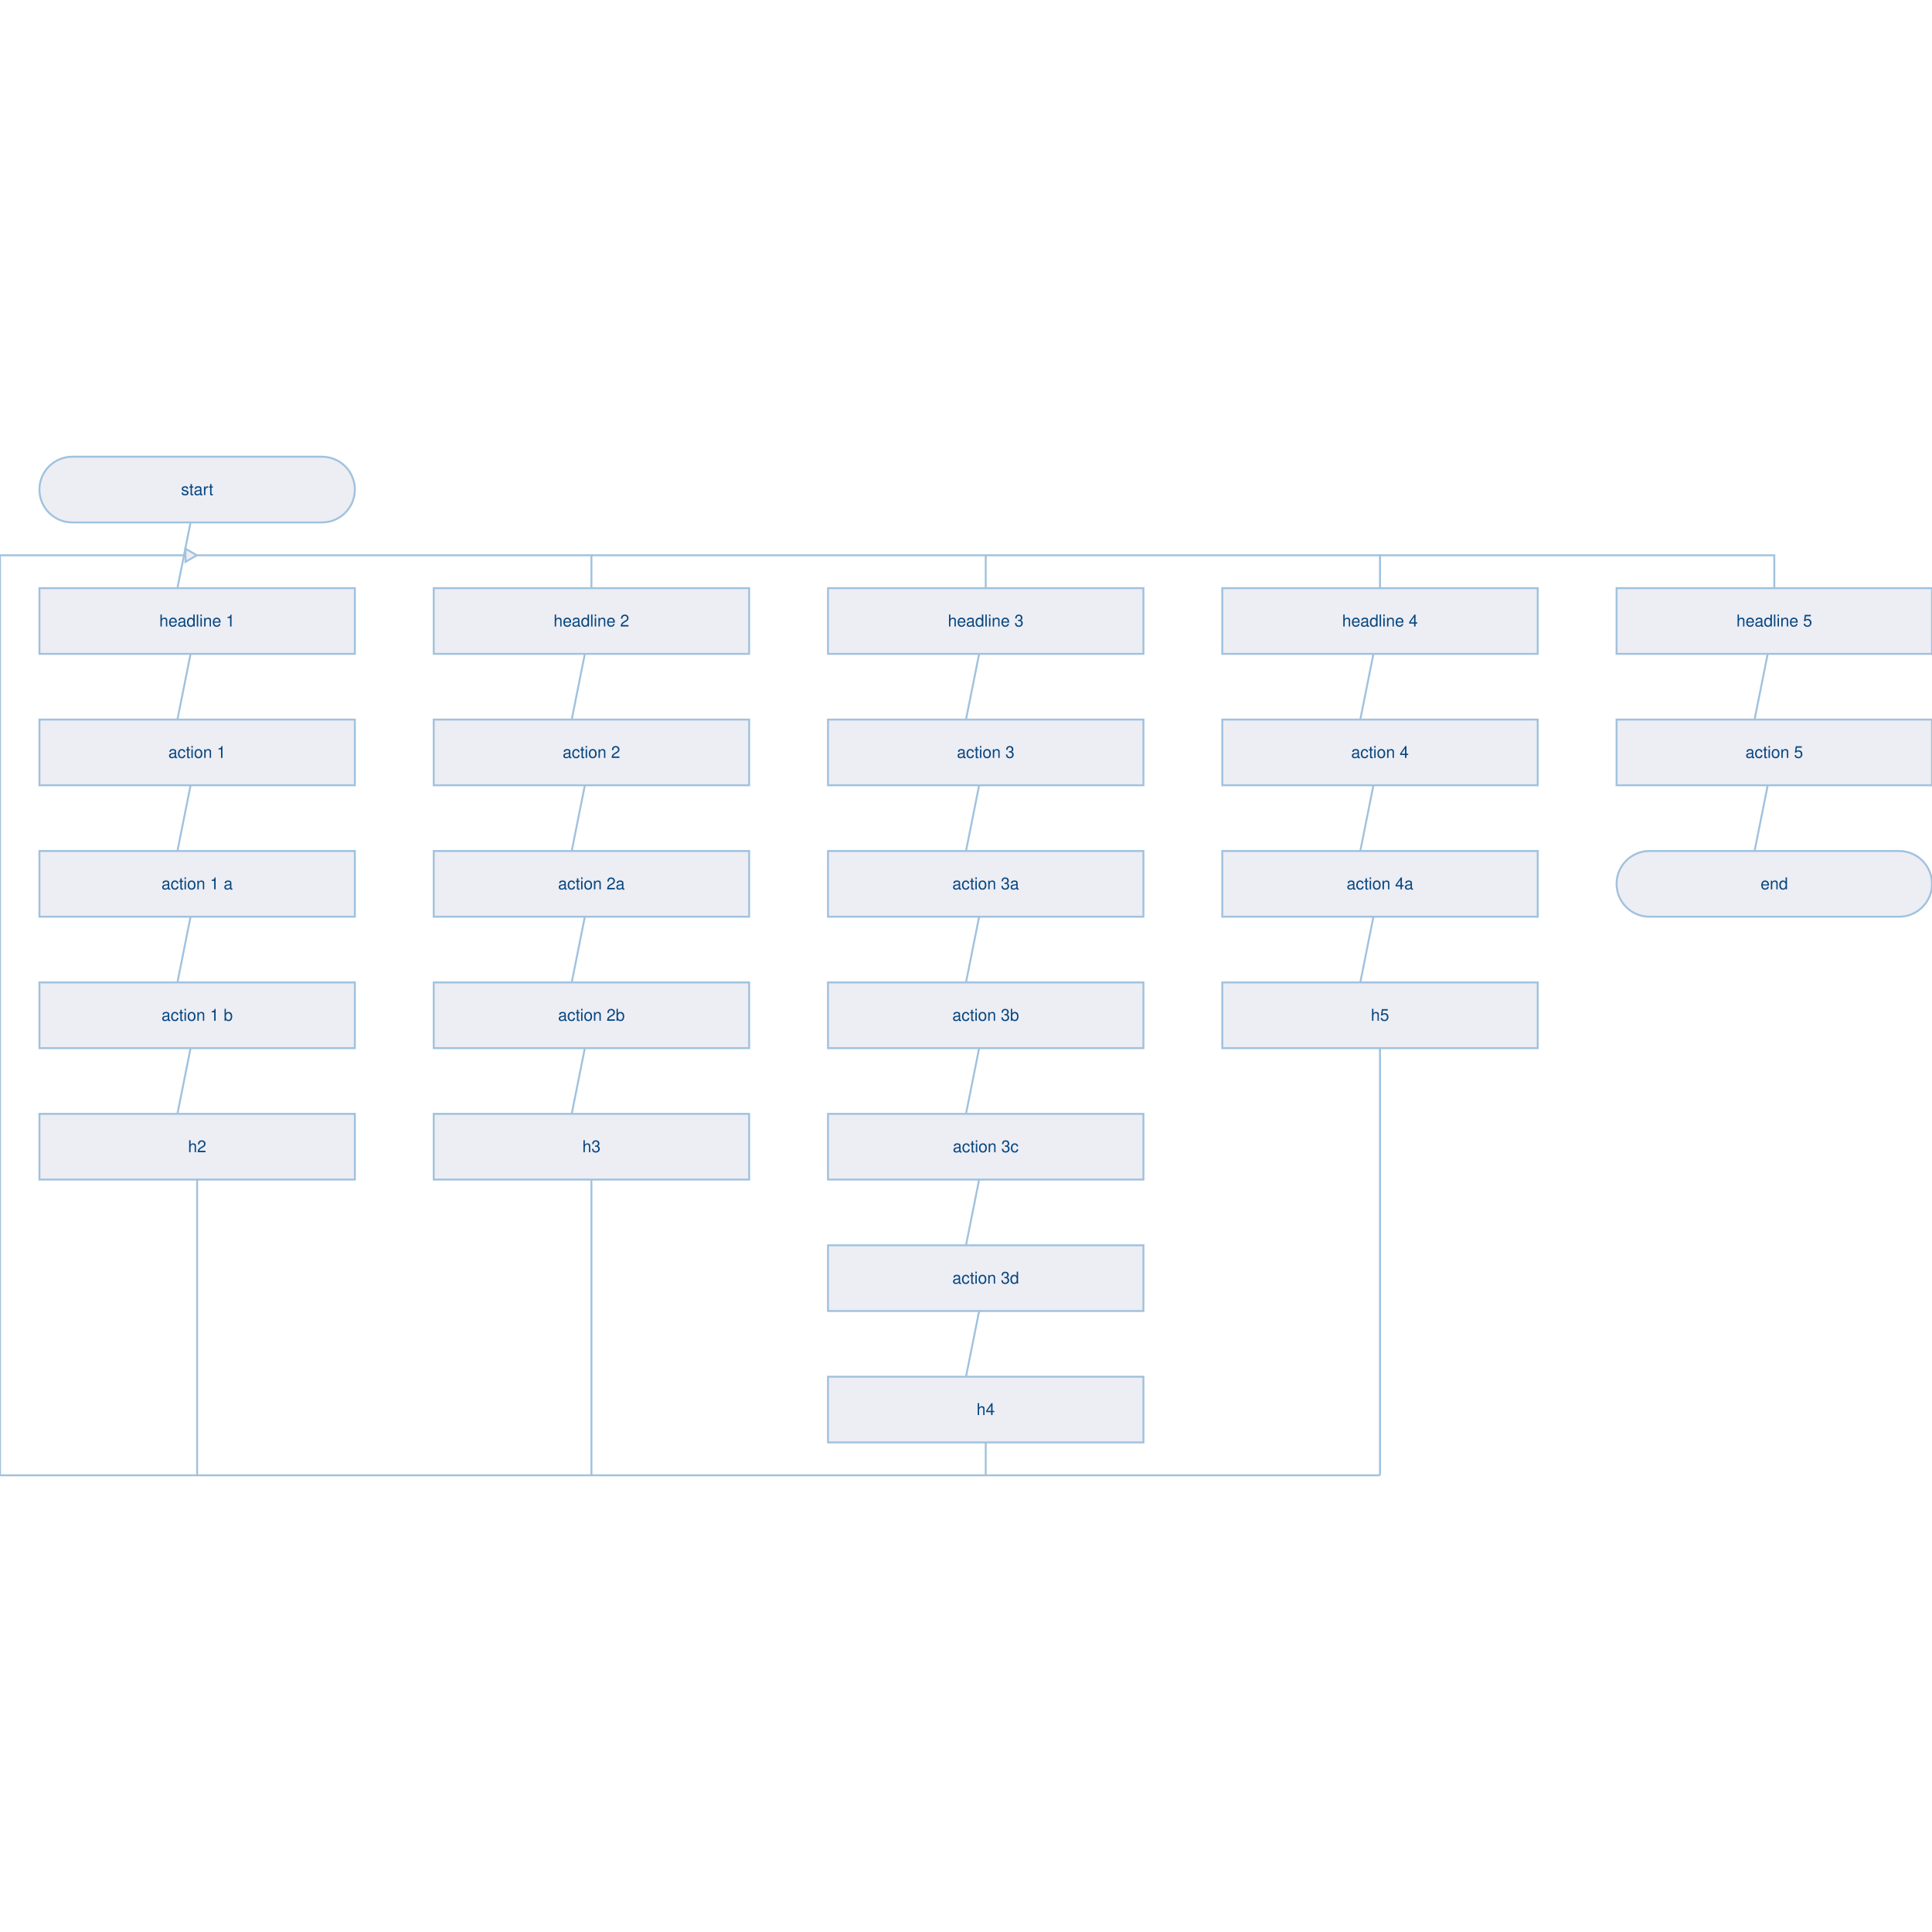
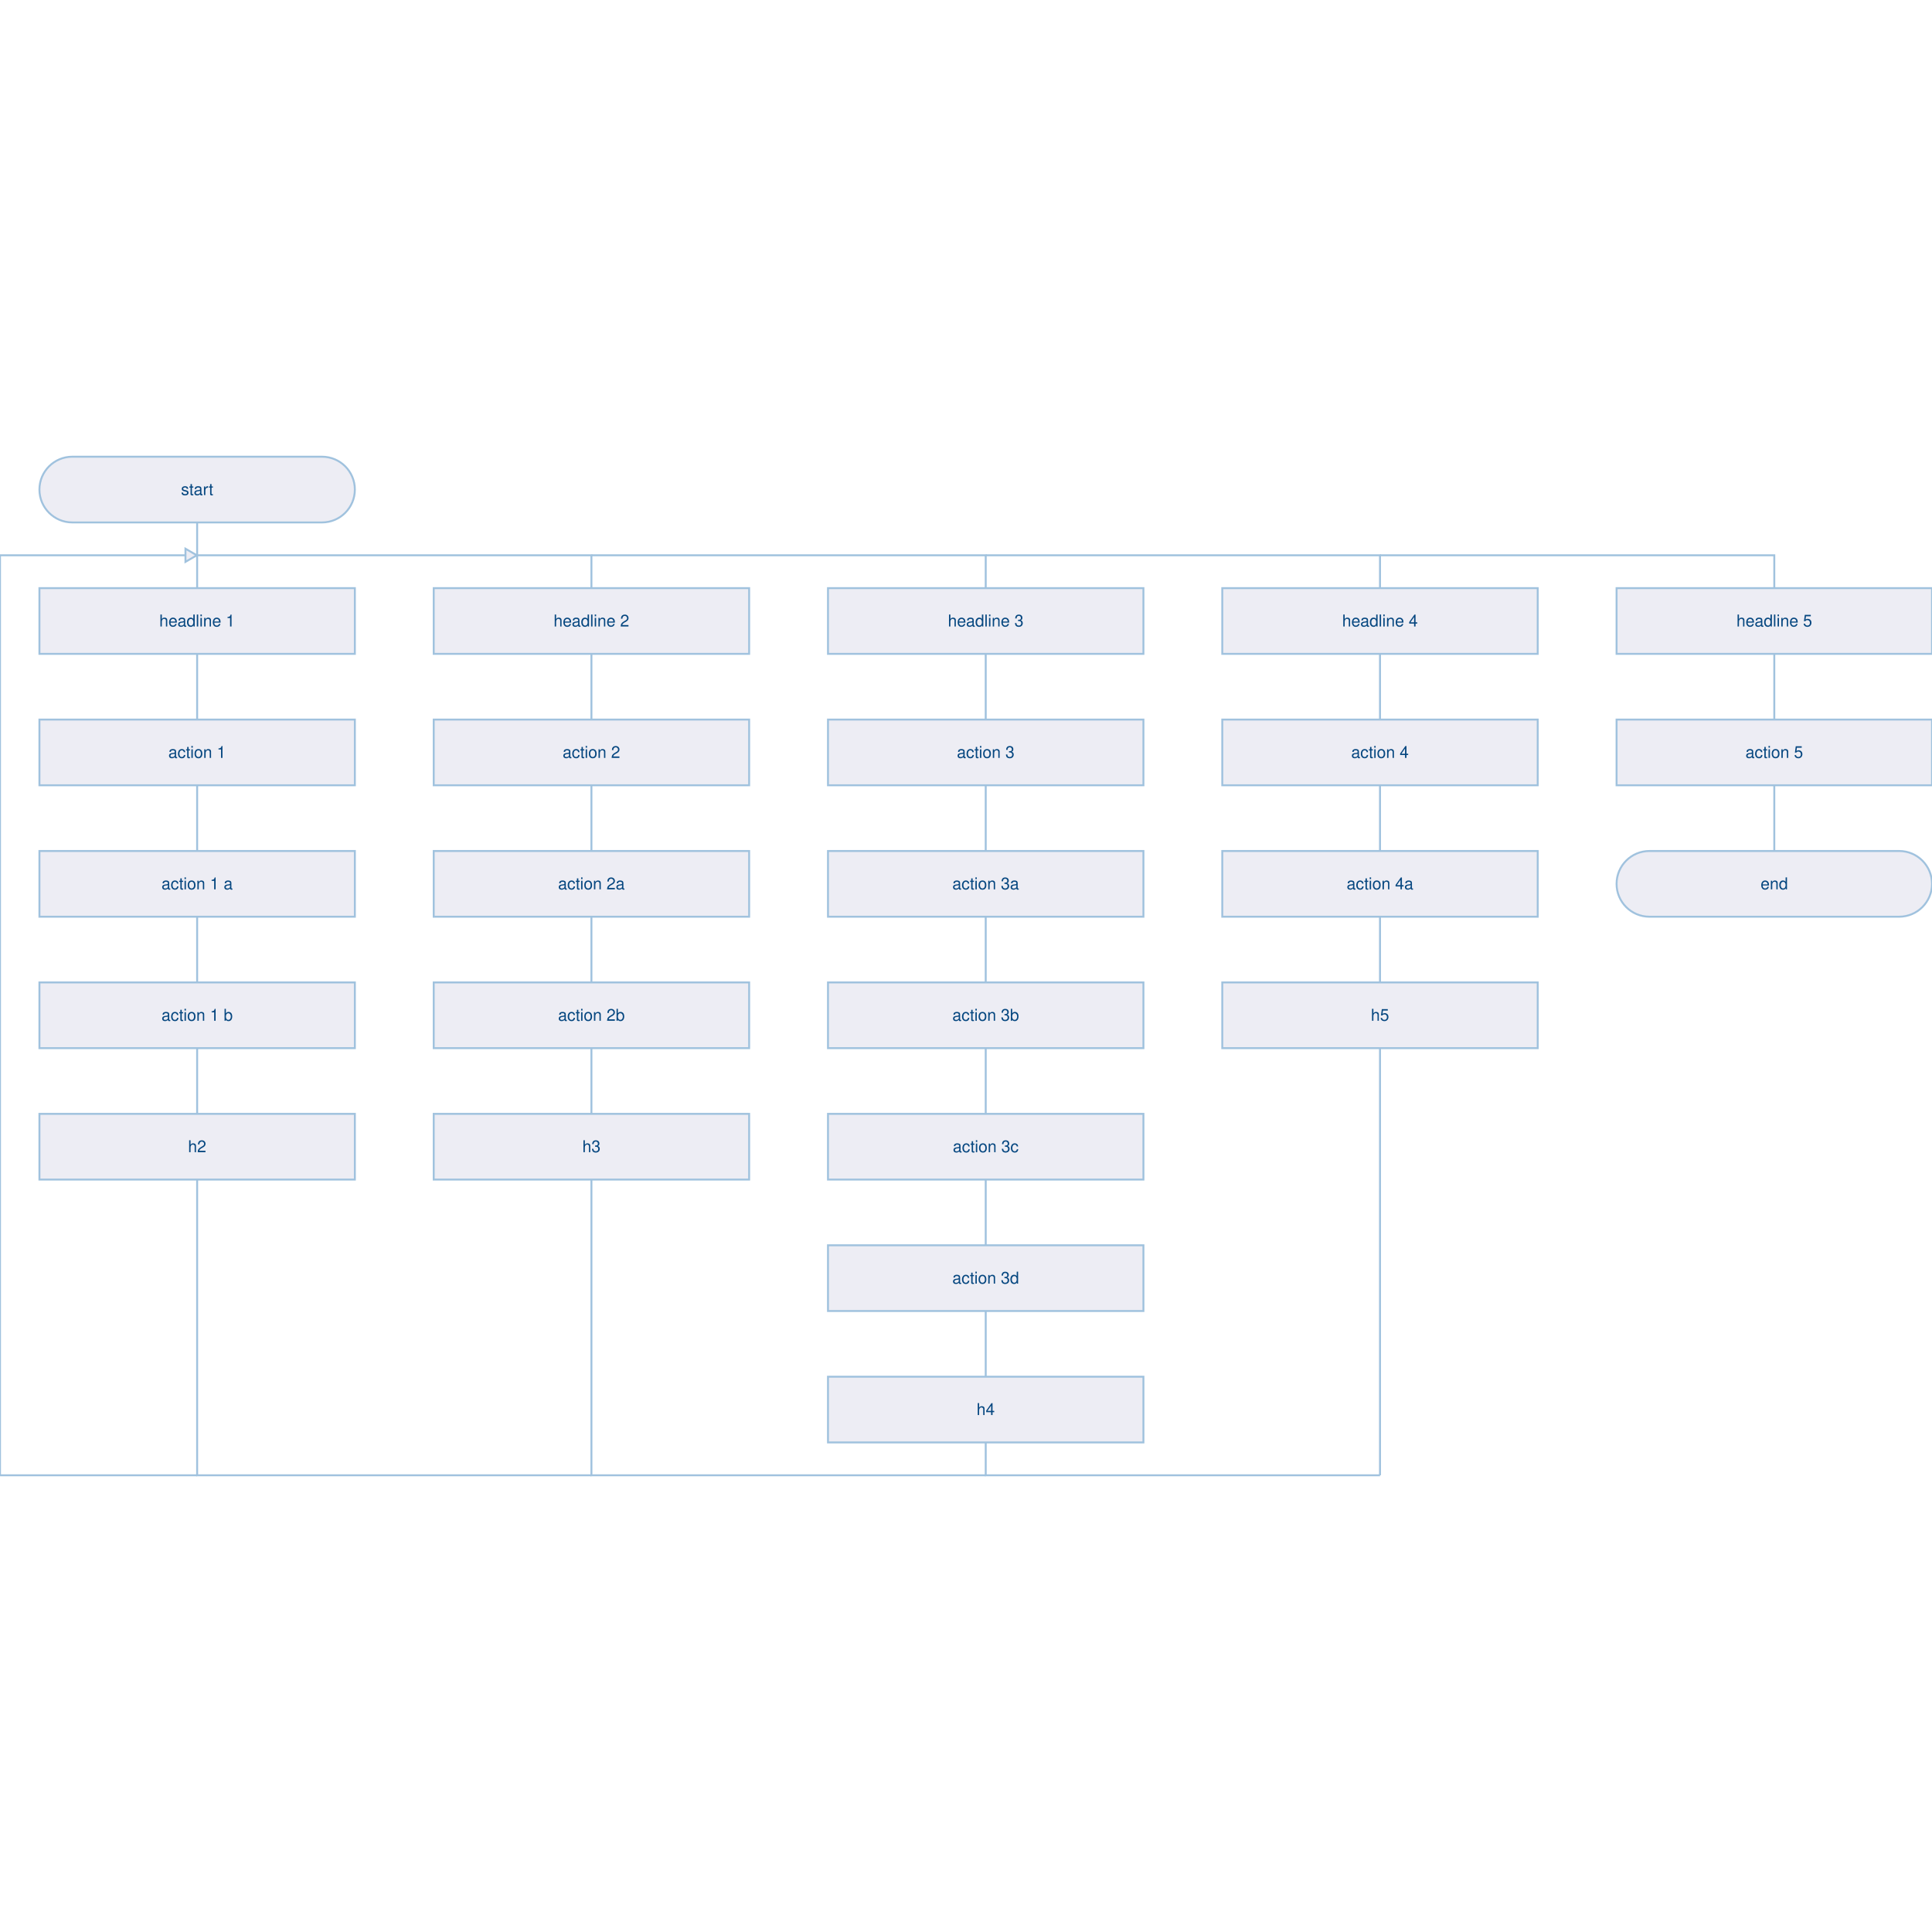
<svg xmlns="http://www.w3.org/2000/svg" font-size="1" viewBox="0.0 0.0 500.0 500.0" stroke="rgb(0,0,0)" width="500" stroke-opacity="1" height="500" version="1.1">
  <defs />
  <g stroke-linejoin="miter" fill-opacity="0.0" fill="rgb(0,0,0)" stroke="rgb(160,194,222)" stroke-linecap="butt" stroke-miterlimit="10.0" stroke-opacity="1.0" stroke-width="0.5">
    <path d="M 51.02,296.769 v 85.034 h 102.041 " />
  </g>
  <g stroke-linejoin="miter" fill-opacity="0.0" fill="rgb(0,0,0)" stroke="rgb(160,194,222)" stroke-linecap="butt" stroke-miterlimit="10.0" stroke-opacity="1.0" stroke-width="0.5">
    <path d="M 153.061,296.769 v 85.034 h 102.041 " />
  </g>
  <g stroke-linejoin="miter" fill-opacity="0.0" fill="rgb(0,0,0)" stroke="rgb(160,194,222)" stroke-linecap="butt" stroke-miterlimit="10.0" stroke-opacity="1.0" stroke-width="0.5">
    <path d="M 255.102,364.796 v 17.007 h 102.041 " />
  </g>
  <g stroke-linejoin="miter" fill-opacity="0.0" fill="rgb(0,0,0)" stroke="rgb(160,194,222)" stroke-linecap="butt" stroke-miterlimit="10.0" stroke-opacity="1.0" stroke-width="0.5">
    <path d="M 357.143,262.755 v 119.048 " />
  </g>
  <g stroke-linejoin="miter" fill-opacity="1.0" fill="rgb(237,237,244)" stroke="rgb(160,194,222)" stroke-linecap="butt" stroke-miterlimit="10.0" stroke-opacity="1.0" stroke-width="0.5">
    <path d="M 47.998,145.408 l 2.946,-1.701 l -2.946,-1.701 Z" />
  </g>
  <g stroke-linejoin="miter" fill-opacity="0.0" fill="rgb(0,0,0)" stroke="rgb(160,194,222)" stroke-linecap="butt" stroke-miterlimit="10.0" stroke-opacity="1.0" stroke-width="0.5">
    <path d="M 51.02,381.803 h -51.02 v -238.095 h 48.075 " />
  </g>
  <g stroke-linejoin="miter" fill-opacity="0.0" fill="rgb(0,0,0)" stroke="rgb(160,194,222)" stroke-linecap="butt" stroke-miterlimit="10.0" stroke-opacity="1.0" stroke-width="0.5">
    <path d="M 51.02,143.708 h 102.041 v 8.503 " />
  </g>
  <g stroke-linejoin="miter" fill-opacity="0.0" fill="rgb(0,0,0)" stroke="rgb(160,194,222)" stroke-linecap="butt" stroke-miterlimit="10.0" stroke-opacity="1.0" stroke-width="0.5">
    <path d="M 153.061,143.708 h 102.041 v 8.503 " />
  </g>
  <g stroke-linejoin="miter" fill-opacity="0.0" fill="rgb(0,0,0)" stroke="rgb(160,194,222)" stroke-linecap="butt" stroke-miterlimit="10.0" stroke-opacity="1.0" stroke-width="0.5">
    <path d="M 255.102,143.708 h 102.041 v 8.503 " />
  </g>
  <g stroke-linejoin="miter" fill-opacity="0.0" fill="rgb(0,0,0)" stroke="rgb(160,194,222)" stroke-linecap="butt" stroke-miterlimit="10.0" stroke-opacity="1.0" stroke-width="0.5">
    <path d="M 357.143,143.708 h 102.041 v 8.503 " />
  </g>
  <g stroke-linejoin="miter" fill-opacity="0.0" fill="rgb(0,0,0)" stroke="rgb(160,194,222)" stroke-linecap="butt" stroke-miterlimit="10.0" stroke-opacity="1.0" stroke-width="0.5">
-     <path d="M 452.381,194.728 l 6.803,-34.014 " />
-   </g>
-   <g stroke-linejoin="miter" fill-opacity="0.0" fill="rgb(0,0,0)" stroke="rgb(160,194,222)" stroke-linecap="butt" stroke-miterlimit="10.0" stroke-opacity="1.0" stroke-width="0.5">
-     <path d="M 452.381,228.742 l 6.803,-34.014 " />
+     <path d="M 459.184,194.728 v -34.014 " />
+   </g>
+   <g stroke-linejoin="miter" fill-opacity="0.0" fill="rgb(0,0,0)" stroke="rgb(160,194,222)" stroke-linecap="butt" stroke-miterlimit="10.0" stroke-opacity="1.0" stroke-width="0.5">
+     <path d="M 459.184,228.742 v -34.014 " />
  </g>
  <g stroke-linejoin="miter" fill-opacity="1.0" fill="rgb(237,237,244)" stroke="rgb(160,194,222)" stroke-linecap="butt" stroke-miterlimit="10.0" stroke-opacity="1.0" stroke-width="0.5">
    <path d="M 500,228.742 h 0 c 0,-4.696 -3.807,-8.503 -8.503 -8.503h -64.626 c -4.696,-0 -8.503,3.807 -8.503 8.503h 0 c -0,4.696 3.807,8.503 8.503 8.503h 64.626 c 4.696,0 8.503,-3.807 8.503 -8.503Z" />
  </g>
  <g stroke-linejoin="miter" fill-opacity="1.0" font-size="4.252px" fill="rgb(6,71,128)" stroke="rgb(0,0,0)" font-weight="300" font-family="helvetica" stroke-linecap="butt" stroke-miterlimit="10.0" stroke-opacity="1.0" stroke-width="1.452">
    <text transform="matrix(1,0,0,1,459.1837,228.7415)" stroke="none" dominant-baseline="middle" text-anchor="middle">end</text>
  </g>
  <g stroke-linejoin="miter" fill-opacity="1.0" fill="rgb(237,237,244)" stroke="rgb(160,194,222)" stroke-linecap="butt" stroke-miterlimit="10.0" stroke-opacity="1.0" stroke-width="0.5">
    <path d="M 500,203.231 l -0,-17.007 h -81.633 l -0,17.007 Z" />
  </g>
  <g stroke-linejoin="miter" fill-opacity="1.0" font-size="4.252px" fill="rgb(6,71,128)" stroke="rgb(0,0,0)" font-weight="300" font-family="helvetica" stroke-linecap="butt" stroke-miterlimit="10.0" stroke-opacity="1.0" stroke-width="1.452">
    <text transform="matrix(1,0,0,1,459.1837,194.7279)" stroke="none" dominant-baseline="middle" text-anchor="middle">action 5</text>
  </g>
  <g stroke-linejoin="miter" fill-opacity="1.0" fill="rgb(237,237,244)" stroke="rgb(160,194,222)" stroke-linecap="butt" stroke-miterlimit="10.0" stroke-opacity="1.0" stroke-width="0.5">
    <path d="M 500,169.218 l -0,-17.007 h -81.633 l -0,17.007 Z" />
  </g>
  <g stroke-linejoin="miter" fill-opacity="1.0" font-size="4.252px" fill="rgb(6,71,128)" stroke="rgb(0,0,0)" font-weight="300" font-family="helvetica" stroke-linecap="butt" stroke-miterlimit="10.0" stroke-opacity="1.0" stroke-width="1.452">
    <text transform="matrix(1,0,0,1,459.1837,160.7143)" stroke="none" dominant-baseline="middle" text-anchor="middle">headline 5</text>
  </g>
  <g stroke-linejoin="miter" fill-opacity="0.0" fill="rgb(0,0,0)" stroke="rgb(160,194,222)" stroke-linecap="butt" stroke-miterlimit="10.0" stroke-opacity="1.0" stroke-width="0.5">
-     <path d="M 350.34,194.728 l 6.803,-34.014 " />
-   </g>
-   <g stroke-linejoin="miter" fill-opacity="0.0" fill="rgb(0,0,0)" stroke="rgb(160,194,222)" stroke-linecap="butt" stroke-miterlimit="10.0" stroke-opacity="1.0" stroke-width="0.5">
-     <path d="M 350.34,228.742 l 6.803,-34.014 " />
-   </g>
-   <g stroke-linejoin="miter" fill-opacity="0.0" fill="rgb(0,0,0)" stroke="rgb(160,194,222)" stroke-linecap="butt" stroke-miterlimit="10.0" stroke-opacity="1.0" stroke-width="0.5">
-     <path d="M 350.34,262.755 l 6.803,-34.014 " />
+     <path d="M 357.143,194.728 v -34.014 " />
+   </g>
+   <g stroke-linejoin="miter" fill-opacity="0.0" fill="rgb(0,0,0)" stroke="rgb(160,194,222)" stroke-linecap="butt" stroke-miterlimit="10.0" stroke-opacity="1.0" stroke-width="0.5">
+     <path d="M 357.143,228.742 v -34.014 " />
+   </g>
+   <g stroke-linejoin="miter" fill-opacity="0.0" fill="rgb(0,0,0)" stroke="rgb(160,194,222)" stroke-linecap="butt" stroke-miterlimit="10.0" stroke-opacity="1.0" stroke-width="0.5">
+     <path d="M 357.143,262.755 v -34.014 " />
  </g>
  <g stroke-linejoin="miter" fill-opacity="1.0" fill="rgb(237,237,244)" stroke="rgb(160,194,222)" stroke-linecap="butt" stroke-miterlimit="10.0" stroke-opacity="1.0" stroke-width="0.5">
    <path d="M 397.959,271.259 l -0,-17.007 h -81.633 l -0,17.007 Z" />
  </g>
  <g stroke-linejoin="miter" fill-opacity="1.0" font-size="4.252px" fill="rgb(6,71,128)" stroke="rgb(0,0,0)" font-weight="300" font-family="helvetica" stroke-linecap="butt" stroke-miterlimit="10.0" stroke-opacity="1.0" stroke-width="1.452">
    <text transform="matrix(1,0,0,1,357.1429,262.7551)" stroke="none" dominant-baseline="middle" text-anchor="middle">h5</text>
  </g>
  <g stroke-linejoin="miter" fill-opacity="1.0" fill="rgb(237,237,244)" stroke="rgb(160,194,222)" stroke-linecap="butt" stroke-miterlimit="10.0" stroke-opacity="1.0" stroke-width="0.5">
    <path d="M 397.959,237.245 l -0,-17.007 h -81.633 l -0,17.007 Z" />
  </g>
  <g stroke-linejoin="miter" fill-opacity="1.0" font-size="4.252px" fill="rgb(6,71,128)" stroke="rgb(0,0,0)" font-weight="300" font-family="helvetica" stroke-linecap="butt" stroke-miterlimit="10.0" stroke-opacity="1.0" stroke-width="1.452">
    <text transform="matrix(1,0,0,1,357.1429,228.7415)" stroke="none" dominant-baseline="middle" text-anchor="middle">action 4a</text>
  </g>
  <g stroke-linejoin="miter" fill-opacity="1.0" fill="rgb(237,237,244)" stroke="rgb(160,194,222)" stroke-linecap="butt" stroke-miterlimit="10.0" stroke-opacity="1.0" stroke-width="0.5">
    <path d="M 397.959,203.231 l -0,-17.007 h -81.633 l -0,17.007 Z" />
  </g>
  <g stroke-linejoin="miter" fill-opacity="1.0" font-size="4.252px" fill="rgb(6,71,128)" stroke="rgb(0,0,0)" font-weight="300" font-family="helvetica" stroke-linecap="butt" stroke-miterlimit="10.0" stroke-opacity="1.0" stroke-width="1.452">
    <text transform="matrix(1,0,0,1,357.1429,194.7279)" stroke="none" dominant-baseline="middle" text-anchor="middle">action 4</text>
  </g>
  <g stroke-linejoin="miter" fill-opacity="1.0" fill="rgb(237,237,244)" stroke="rgb(160,194,222)" stroke-linecap="butt" stroke-miterlimit="10.0" stroke-opacity="1.0" stroke-width="0.5">
    <path d="M 397.959,169.218 l -0,-17.007 h -81.633 l -0,17.007 Z" />
  </g>
  <g stroke-linejoin="miter" fill-opacity="1.0" font-size="4.252px" fill="rgb(6,71,128)" stroke="rgb(0,0,0)" font-weight="300" font-family="helvetica" stroke-linecap="butt" stroke-miterlimit="10.0" stroke-opacity="1.0" stroke-width="1.452">
    <text transform="matrix(1,0,0,1,357.1429,160.7143)" stroke="none" dominant-baseline="middle" text-anchor="middle">headline 4</text>
  </g>
  <g stroke-linejoin="miter" fill-opacity="0.0" fill="rgb(0,0,0)" stroke="rgb(160,194,222)" stroke-linecap="butt" stroke-miterlimit="10.0" stroke-opacity="1.0" stroke-width="0.5">
-     <path d="M 248.299,194.728 l 6.803,-34.014 " />
-   </g>
-   <g stroke-linejoin="miter" fill-opacity="0.0" fill="rgb(0,0,0)" stroke="rgb(160,194,222)" stroke-linecap="butt" stroke-miterlimit="10.0" stroke-opacity="1.0" stroke-width="0.5">
-     <path d="M 248.299,228.742 l 6.803,-34.014 " />
-   </g>
-   <g stroke-linejoin="miter" fill-opacity="0.0" fill="rgb(0,0,0)" stroke="rgb(160,194,222)" stroke-linecap="butt" stroke-miterlimit="10.0" stroke-opacity="1.0" stroke-width="0.5">
-     <path d="M 248.299,262.755 l 6.803,-34.014 " />
-   </g>
-   <g stroke-linejoin="miter" fill-opacity="0.0" fill="rgb(0,0,0)" stroke="rgb(160,194,222)" stroke-linecap="butt" stroke-miterlimit="10.0" stroke-opacity="1.0" stroke-width="0.5">
-     <path d="M 248.299,296.769 l 6.803,-34.014 " />
-   </g>
-   <g stroke-linejoin="miter" fill-opacity="0.0" fill="rgb(0,0,0)" stroke="rgb(160,194,222)" stroke-linecap="butt" stroke-miterlimit="10.0" stroke-opacity="1.0" stroke-width="0.5">
-     <path d="M 248.299,330.782 l 6.803,-34.014 " />
-   </g>
-   <g stroke-linejoin="miter" fill-opacity="0.0" fill="rgb(0,0,0)" stroke="rgb(160,194,222)" stroke-linecap="butt" stroke-miterlimit="10.0" stroke-opacity="1.0" stroke-width="0.5">
-     <path d="M 248.299,364.796 l 6.803,-34.014 " />
+     <path d="M 255.102,194.728 v -34.014 " />
+   </g>
+   <g stroke-linejoin="miter" fill-opacity="0.0" fill="rgb(0,0,0)" stroke="rgb(160,194,222)" stroke-linecap="butt" stroke-miterlimit="10.0" stroke-opacity="1.0" stroke-width="0.5">
+     <path d="M 255.102,228.742 v -34.014 " />
+   </g>
+   <g stroke-linejoin="miter" fill-opacity="0.0" fill="rgb(0,0,0)" stroke="rgb(160,194,222)" stroke-linecap="butt" stroke-miterlimit="10.0" stroke-opacity="1.0" stroke-width="0.5">
+     <path d="M 255.102,262.755 v -34.014 " />
+   </g>
+   <g stroke-linejoin="miter" fill-opacity="0.0" fill="rgb(0,0,0)" stroke="rgb(160,194,222)" stroke-linecap="butt" stroke-miterlimit="10.0" stroke-opacity="1.0" stroke-width="0.5">
+     <path d="M 255.102,296.769 v -34.014 " />
+   </g>
+   <g stroke-linejoin="miter" fill-opacity="0.0" fill="rgb(0,0,0)" stroke="rgb(160,194,222)" stroke-linecap="butt" stroke-miterlimit="10.0" stroke-opacity="1.0" stroke-width="0.5">
+     <path d="M 255.102,330.782 v -34.014 " />
+   </g>
+   <g stroke-linejoin="miter" fill-opacity="0.0" fill="rgb(0,0,0)" stroke="rgb(160,194,222)" stroke-linecap="butt" stroke-miterlimit="10.0" stroke-opacity="1.0" stroke-width="0.5">
+     <path d="M 255.102,364.796 v -34.014 " />
  </g>
  <g stroke-linejoin="miter" fill-opacity="1.0" fill="rgb(237,237,244)" stroke="rgb(160,194,222)" stroke-linecap="butt" stroke-miterlimit="10.0" stroke-opacity="1.0" stroke-width="0.5">
    <path d="M 295.918,373.299 l -0,-17.007 h -81.633 l -0,17.007 Z" />
  </g>
  <g stroke-linejoin="miter" fill-opacity="1.0" font-size="4.252px" fill="rgb(6,71,128)" stroke="rgb(0,0,0)" font-weight="300" font-family="helvetica" stroke-linecap="butt" stroke-miterlimit="10.0" stroke-opacity="1.0" stroke-width="1.452">
    <text transform="matrix(1,0,0,1,255.102,364.7959)" stroke="none" dominant-baseline="middle" text-anchor="middle">h4</text>
  </g>
  <g stroke-linejoin="miter" fill-opacity="1.0" fill="rgb(237,237,244)" stroke="rgb(160,194,222)" stroke-linecap="butt" stroke-miterlimit="10.0" stroke-opacity="1.0" stroke-width="0.5">
    <path d="M 295.918,339.286 l -0,-17.007 h -81.633 l -0,17.007 Z" />
  </g>
  <g stroke-linejoin="miter" fill-opacity="1.0" font-size="4.252px" fill="rgb(6,71,128)" stroke="rgb(0,0,0)" font-weight="300" font-family="helvetica" stroke-linecap="butt" stroke-miterlimit="10.0" stroke-opacity="1.0" stroke-width="1.452">
    <text transform="matrix(1,0,0,1,255.102,330.7823)" stroke="none" dominant-baseline="middle" text-anchor="middle">action 3d</text>
  </g>
  <g stroke-linejoin="miter" fill-opacity="1.0" fill="rgb(237,237,244)" stroke="rgb(160,194,222)" stroke-linecap="butt" stroke-miterlimit="10.0" stroke-opacity="1.0" stroke-width="0.5">
    <path d="M 295.918,305.272 l -0,-17.007 h -81.633 l -0,17.007 Z" />
  </g>
  <g stroke-linejoin="miter" fill-opacity="1.0" font-size="4.252px" fill="rgb(6,71,128)" stroke="rgb(0,0,0)" font-weight="300" font-family="helvetica" stroke-linecap="butt" stroke-miterlimit="10.0" stroke-opacity="1.0" stroke-width="1.452">
    <text transform="matrix(1,0,0,1,255.102,296.7687)" stroke="none" dominant-baseline="middle" text-anchor="middle">action 3c</text>
  </g>
  <g stroke-linejoin="miter" fill-opacity="1.0" fill="rgb(237,237,244)" stroke="rgb(160,194,222)" stroke-linecap="butt" stroke-miterlimit="10.0" stroke-opacity="1.0" stroke-width="0.5">
    <path d="M 295.918,271.259 l -0,-17.007 h -81.633 l -0,17.007 Z" />
  </g>
  <g stroke-linejoin="miter" fill-opacity="1.0" font-size="4.252px" fill="rgb(6,71,128)" stroke="rgb(0,0,0)" font-weight="300" font-family="helvetica" stroke-linecap="butt" stroke-miterlimit="10.0" stroke-opacity="1.0" stroke-width="1.452">
    <text transform="matrix(1,0,0,1,255.102,262.7551)" stroke="none" dominant-baseline="middle" text-anchor="middle">action 3b</text>
  </g>
  <g stroke-linejoin="miter" fill-opacity="1.0" fill="rgb(237,237,244)" stroke="rgb(160,194,222)" stroke-linecap="butt" stroke-miterlimit="10.0" stroke-opacity="1.0" stroke-width="0.5">
    <path d="M 295.918,237.245 l -0,-17.007 h -81.633 l -0,17.007 Z" />
  </g>
  <g stroke-linejoin="miter" fill-opacity="1.0" font-size="4.252px" fill="rgb(6,71,128)" stroke="rgb(0,0,0)" font-weight="300" font-family="helvetica" stroke-linecap="butt" stroke-miterlimit="10.0" stroke-opacity="1.0" stroke-width="1.452">
    <text transform="matrix(1,0,0,1,255.102,228.7415)" stroke="none" dominant-baseline="middle" text-anchor="middle">action 3a</text>
  </g>
  <g stroke-linejoin="miter" fill-opacity="1.0" fill="rgb(237,237,244)" stroke="rgb(160,194,222)" stroke-linecap="butt" stroke-miterlimit="10.0" stroke-opacity="1.0" stroke-width="0.5">
    <path d="M 295.918,203.231 l -0,-17.007 h -81.633 l -0,17.007 Z" />
  </g>
  <g stroke-linejoin="miter" fill-opacity="1.0" font-size="4.252px" fill="rgb(6,71,128)" stroke="rgb(0,0,0)" font-weight="300" font-family="helvetica" stroke-linecap="butt" stroke-miterlimit="10.0" stroke-opacity="1.0" stroke-width="1.452">
    <text transform="matrix(1,0,0,1,255.102,194.7279)" stroke="none" dominant-baseline="middle" text-anchor="middle">action 3</text>
  </g>
  <g stroke-linejoin="miter" fill-opacity="1.0" fill="rgb(237,237,244)" stroke="rgb(160,194,222)" stroke-linecap="butt" stroke-miterlimit="10.0" stroke-opacity="1.0" stroke-width="0.5">
    <path d="M 295.918,169.218 l -0,-17.007 h -81.633 l -0,17.007 Z" />
  </g>
  <g stroke-linejoin="miter" fill-opacity="1.0" font-size="4.252px" fill="rgb(6,71,128)" stroke="rgb(0,0,0)" font-weight="300" font-family="helvetica" stroke-linecap="butt" stroke-miterlimit="10.0" stroke-opacity="1.0" stroke-width="1.452">
    <text transform="matrix(1,0,0,1,255.102,160.7143)" stroke="none" dominant-baseline="middle" text-anchor="middle">headline 3</text>
  </g>
  <g stroke-linejoin="miter" fill-opacity="0.0" fill="rgb(0,0,0)" stroke="rgb(160,194,222)" stroke-linecap="butt" stroke-miterlimit="10.0" stroke-opacity="1.0" stroke-width="0.5">
-     <path d="M 146.258,194.728 l 6.803,-34.014 " />
-   </g>
-   <g stroke-linejoin="miter" fill-opacity="0.0" fill="rgb(0,0,0)" stroke="rgb(160,194,222)" stroke-linecap="butt" stroke-miterlimit="10.0" stroke-opacity="1.0" stroke-width="0.5">
-     <path d="M 146.258,228.742 l 6.803,-34.014 " />
-   </g>
-   <g stroke-linejoin="miter" fill-opacity="0.0" fill="rgb(0,0,0)" stroke="rgb(160,194,222)" stroke-linecap="butt" stroke-miterlimit="10.0" stroke-opacity="1.0" stroke-width="0.5">
-     <path d="M 146.258,262.755 l 6.803,-34.014 " />
-   </g>
-   <g stroke-linejoin="miter" fill-opacity="0.0" fill="rgb(0,0,0)" stroke="rgb(160,194,222)" stroke-linecap="butt" stroke-miterlimit="10.0" stroke-opacity="1.0" stroke-width="0.5">
-     <path d="M 146.258,296.769 l 6.803,-34.014 " />
+     <path d="M 153.061,194.728 v -34.014 " />
+   </g>
+   <g stroke-linejoin="miter" fill-opacity="0.0" fill="rgb(0,0,0)" stroke="rgb(160,194,222)" stroke-linecap="butt" stroke-miterlimit="10.0" stroke-opacity="1.0" stroke-width="0.5">
+     <path d="M 153.061,228.742 v -34.014 " />
+   </g>
+   <g stroke-linejoin="miter" fill-opacity="0.0" fill="rgb(0,0,0)" stroke="rgb(160,194,222)" stroke-linecap="butt" stroke-miterlimit="10.0" stroke-opacity="1.0" stroke-width="0.5">
+     <path d="M 153.061,262.755 v -34.014 " />
+   </g>
+   <g stroke-linejoin="miter" fill-opacity="0.0" fill="rgb(0,0,0)" stroke="rgb(160,194,222)" stroke-linecap="butt" stroke-miterlimit="10.0" stroke-opacity="1.0" stroke-width="0.5">
+     <path d="M 153.061,296.769 v -34.014 " />
  </g>
  <g stroke-linejoin="miter" fill-opacity="1.0" fill="rgb(237,237,244)" stroke="rgb(160,194,222)" stroke-linecap="butt" stroke-miterlimit="10.0" stroke-opacity="1.0" stroke-width="0.5">
    <path d="M 193.878,305.272 l -0,-17.007 h -81.633 l -0,17.007 Z" />
  </g>
  <g stroke-linejoin="miter" fill-opacity="1.0" font-size="4.252px" fill="rgb(6,71,128)" stroke="rgb(0,0,0)" font-weight="300" font-family="helvetica" stroke-linecap="butt" stroke-miterlimit="10.0" stroke-opacity="1.0" stroke-width="1.452">
    <text transform="matrix(1,0,0,1,153.0612,296.7687)" stroke="none" dominant-baseline="middle" text-anchor="middle">h3</text>
  </g>
  <g stroke-linejoin="miter" fill-opacity="1.0" fill="rgb(237,237,244)" stroke="rgb(160,194,222)" stroke-linecap="butt" stroke-miterlimit="10.0" stroke-opacity="1.0" stroke-width="0.5">
    <path d="M 193.878,271.259 l -0,-17.007 h -81.633 l -0,17.007 Z" />
  </g>
  <g stroke-linejoin="miter" fill-opacity="1.0" font-size="4.252px" fill="rgb(6,71,128)" stroke="rgb(0,0,0)" font-weight="300" font-family="helvetica" stroke-linecap="butt" stroke-miterlimit="10.0" stroke-opacity="1.0" stroke-width="1.452">
    <text transform="matrix(1,0,0,1,153.0612,262.7551)" stroke="none" dominant-baseline="middle" text-anchor="middle">action 2b</text>
  </g>
  <g stroke-linejoin="miter" fill-opacity="1.0" fill="rgb(237,237,244)" stroke="rgb(160,194,222)" stroke-linecap="butt" stroke-miterlimit="10.0" stroke-opacity="1.0" stroke-width="0.5">
    <path d="M 193.878,237.245 l -0,-17.007 h -81.633 l -0,17.007 Z" />
  </g>
  <g stroke-linejoin="miter" fill-opacity="1.0" font-size="4.252px" fill="rgb(6,71,128)" stroke="rgb(0,0,0)" font-weight="300" font-family="helvetica" stroke-linecap="butt" stroke-miterlimit="10.0" stroke-opacity="1.0" stroke-width="1.452">
    <text transform="matrix(1,0,0,1,153.0612,228.7415)" stroke="none" dominant-baseline="middle" text-anchor="middle">action 2a</text>
  </g>
  <g stroke-linejoin="miter" fill-opacity="1.0" fill="rgb(237,237,244)" stroke="rgb(160,194,222)" stroke-linecap="butt" stroke-miterlimit="10.0" stroke-opacity="1.0" stroke-width="0.5">
    <path d="M 193.878,203.231 l -0,-17.007 h -81.633 l -0,17.007 Z" />
  </g>
  <g stroke-linejoin="miter" fill-opacity="1.0" font-size="4.252px" fill="rgb(6,71,128)" stroke="rgb(0,0,0)" font-weight="300" font-family="helvetica" stroke-linecap="butt" stroke-miterlimit="10.0" stroke-opacity="1.0" stroke-width="1.452">
    <text transform="matrix(1,0,0,1,153.0612,194.7279)" stroke="none" dominant-baseline="middle" text-anchor="middle">action 2</text>
  </g>
  <g stroke-linejoin="miter" fill-opacity="1.0" fill="rgb(237,237,244)" stroke="rgb(160,194,222)" stroke-linecap="butt" stroke-miterlimit="10.0" stroke-opacity="1.0" stroke-width="0.5">
    <path d="M 193.878,169.218 l -0,-17.007 h -81.633 l -0,17.007 Z" />
  </g>
  <g stroke-linejoin="miter" fill-opacity="1.0" font-size="4.252px" fill="rgb(6,71,128)" stroke="rgb(0,0,0)" font-weight="300" font-family="helvetica" stroke-linecap="butt" stroke-miterlimit="10.0" stroke-opacity="1.0" stroke-width="1.452">
    <text transform="matrix(1,0,0,1,153.0612,160.7143)" stroke="none" dominant-baseline="middle" text-anchor="middle">headline 2</text>
  </g>
  <g stroke-linejoin="miter" fill-opacity="0.0" fill="rgb(0,0,0)" stroke="rgb(160,194,222)" stroke-linecap="butt" stroke-miterlimit="10.0" stroke-opacity="1.0" stroke-width="0.5">
-     <path d="M 44.218,160.714 l 6.803,-34.014 " />
-   </g>
-   <g stroke-linejoin="miter" fill-opacity="0.0" fill="rgb(0,0,0)" stroke="rgb(160,194,222)" stroke-linecap="butt" stroke-miterlimit="10.0" stroke-opacity="1.0" stroke-width="0.5">
-     <path d="M 44.218,194.728 l 6.803,-34.014 " />
-   </g>
-   <g stroke-linejoin="miter" fill-opacity="0.0" fill="rgb(0,0,0)" stroke="rgb(160,194,222)" stroke-linecap="butt" stroke-miterlimit="10.0" stroke-opacity="1.0" stroke-width="0.5">
-     <path d="M 44.218,228.742 l 6.803,-34.014 " />
-   </g>
-   <g stroke-linejoin="miter" fill-opacity="0.0" fill="rgb(0,0,0)" stroke="rgb(160,194,222)" stroke-linecap="butt" stroke-miterlimit="10.0" stroke-opacity="1.0" stroke-width="0.5">
-     <path d="M 44.218,262.755 l 6.803,-34.014 " />
-   </g>
-   <g stroke-linejoin="miter" fill-opacity="0.0" fill="rgb(0,0,0)" stroke="rgb(160,194,222)" stroke-linecap="butt" stroke-miterlimit="10.0" stroke-opacity="1.0" stroke-width="0.5">
-     <path d="M 44.218,296.769 l 6.803,-34.014 " />
+     <path d="M 51.02,160.714 v -34.014 " />
+   </g>
+   <g stroke-linejoin="miter" fill-opacity="0.0" fill="rgb(0,0,0)" stroke="rgb(160,194,222)" stroke-linecap="butt" stroke-miterlimit="10.0" stroke-opacity="1.0" stroke-width="0.5">
+     <path d="M 51.02,194.728 v -34.014 " />
+   </g>
+   <g stroke-linejoin="miter" fill-opacity="0.0" fill="rgb(0,0,0)" stroke="rgb(160,194,222)" stroke-linecap="butt" stroke-miterlimit="10.0" stroke-opacity="1.0" stroke-width="0.5">
+     <path d="M 51.02,228.742 v -34.014 " />
+   </g>
+   <g stroke-linejoin="miter" fill-opacity="0.0" fill="rgb(0,0,0)" stroke="rgb(160,194,222)" stroke-linecap="butt" stroke-miterlimit="10.0" stroke-opacity="1.0" stroke-width="0.5">
+     <path d="M 51.02,262.755 v -34.014 " />
+   </g>
+   <g stroke-linejoin="miter" fill-opacity="0.0" fill="rgb(0,0,0)" stroke="rgb(160,194,222)" stroke-linecap="butt" stroke-miterlimit="10.0" stroke-opacity="1.0" stroke-width="0.5">
+     <path d="M 51.02,296.769 v -34.014 " />
  </g>
  <g stroke-linejoin="miter" fill-opacity="1.0" fill="rgb(237,237,244)" stroke="rgb(160,194,222)" stroke-linecap="butt" stroke-miterlimit="10.0" stroke-opacity="1.0" stroke-width="0.5">
    <path d="M 91.837,305.272 l -0,-17.007 h -81.633 l -0,17.007 Z" />
  </g>
  <g stroke-linejoin="miter" fill-opacity="1.0" font-size="4.252px" fill="rgb(6,71,128)" stroke="rgb(0,0,0)" font-weight="300" font-family="helvetica" stroke-linecap="butt" stroke-miterlimit="10.0" stroke-opacity="1.0" stroke-width="1.452">
    <text transform="matrix(1,0,0,1,51.0204,296.7687)" stroke="none" dominant-baseline="middle" text-anchor="middle">h2</text>
  </g>
  <g stroke-linejoin="miter" fill-opacity="1.0" fill="rgb(237,237,244)" stroke="rgb(160,194,222)" stroke-linecap="butt" stroke-miterlimit="10.0" stroke-opacity="1.0" stroke-width="0.5">
    <path d="M 91.837,271.259 l -0,-17.007 h -81.633 l -0,17.007 Z" />
  </g>
  <g stroke-linejoin="miter" fill-opacity="1.0" font-size="4.252px" fill="rgb(6,71,128)" stroke="rgb(0,0,0)" font-weight="300" font-family="helvetica" stroke-linecap="butt" stroke-miterlimit="10.0" stroke-opacity="1.0" stroke-width="1.452">
    <text transform="matrix(1,0,0,1,51.0204,262.7551)" stroke="none" dominant-baseline="middle" text-anchor="middle">action 1 b</text>
  </g>
  <g stroke-linejoin="miter" fill-opacity="1.0" fill="rgb(237,237,244)" stroke="rgb(160,194,222)" stroke-linecap="butt" stroke-miterlimit="10.0" stroke-opacity="1.0" stroke-width="0.5">
    <path d="M 91.837,237.245 l -0,-17.007 h -81.633 l -0,17.007 Z" />
  </g>
  <g stroke-linejoin="miter" fill-opacity="1.0" font-size="4.252px" fill="rgb(6,71,128)" stroke="rgb(0,0,0)" font-weight="300" font-family="helvetica" stroke-linecap="butt" stroke-miterlimit="10.0" stroke-opacity="1.0" stroke-width="1.452">
    <text transform="matrix(1,0,0,1,51.0204,228.7415)" stroke="none" dominant-baseline="middle" text-anchor="middle">action 1 a</text>
  </g>
  <g stroke-linejoin="miter" fill-opacity="1.0" fill="rgb(237,237,244)" stroke="rgb(160,194,222)" stroke-linecap="butt" stroke-miterlimit="10.0" stroke-opacity="1.0" stroke-width="0.5">
    <path d="M 91.837,203.231 l -0,-17.007 h -81.633 l -0,17.007 Z" />
  </g>
  <g stroke-linejoin="miter" fill-opacity="1.0" font-size="4.252px" fill="rgb(6,71,128)" stroke="rgb(0,0,0)" font-weight="300" font-family="helvetica" stroke-linecap="butt" stroke-miterlimit="10.0" stroke-opacity="1.0" stroke-width="1.452">
    <text transform="matrix(1,0,0,1,51.0204,194.7279)" stroke="none" dominant-baseline="middle" text-anchor="middle">action 1</text>
  </g>
  <g stroke-linejoin="miter" fill-opacity="1.0" fill="rgb(237,237,244)" stroke="rgb(160,194,222)" stroke-linecap="butt" stroke-miterlimit="10.0" stroke-opacity="1.0" stroke-width="0.5">
    <path d="M 91.837,169.218 l -0,-17.007 h -81.633 l -0,17.007 Z" />
  </g>
  <g stroke-linejoin="miter" fill-opacity="1.0" font-size="4.252px" fill="rgb(6,71,128)" stroke="rgb(0,0,0)" font-weight="300" font-family="helvetica" stroke-linecap="butt" stroke-miterlimit="10.0" stroke-opacity="1.0" stroke-width="1.452">
    <text transform="matrix(1,0,0,1,51.0204,160.7143)" stroke="none" dominant-baseline="middle" text-anchor="middle">headline 1</text>
  </g>
  <g stroke-linejoin="miter" fill-opacity="1.0" fill="rgb(237,237,244)" stroke="rgb(160,194,222)" stroke-linecap="butt" stroke-miterlimit="10.0" stroke-opacity="1.0" stroke-width="0.5">
    <path d="M 91.837,126.701 h 0 c 0,-4.696 -3.807,-8.503 -8.503 -8.503h -64.626 c -4.696,-0 -8.503,3.807 -8.503 8.503h 0 c -0,4.696 3.807,8.503 8.503 8.503h 64.626 c 4.696,0 8.503,-3.807 8.503 -8.503Z" />
  </g>
  <g stroke-linejoin="miter" fill-opacity="1.0" font-size="4.252px" fill="rgb(6,71,128)" stroke="rgb(0,0,0)" font-weight="300" font-family="helvetica" stroke-linecap="butt" stroke-miterlimit="10.0" stroke-opacity="1.0" stroke-width="1.452">
    <text transform="matrix(1,0,0,1,51.0204,126.7007)" stroke="none" dominant-baseline="middle" text-anchor="middle">start</text>
  </g>
</svg>
